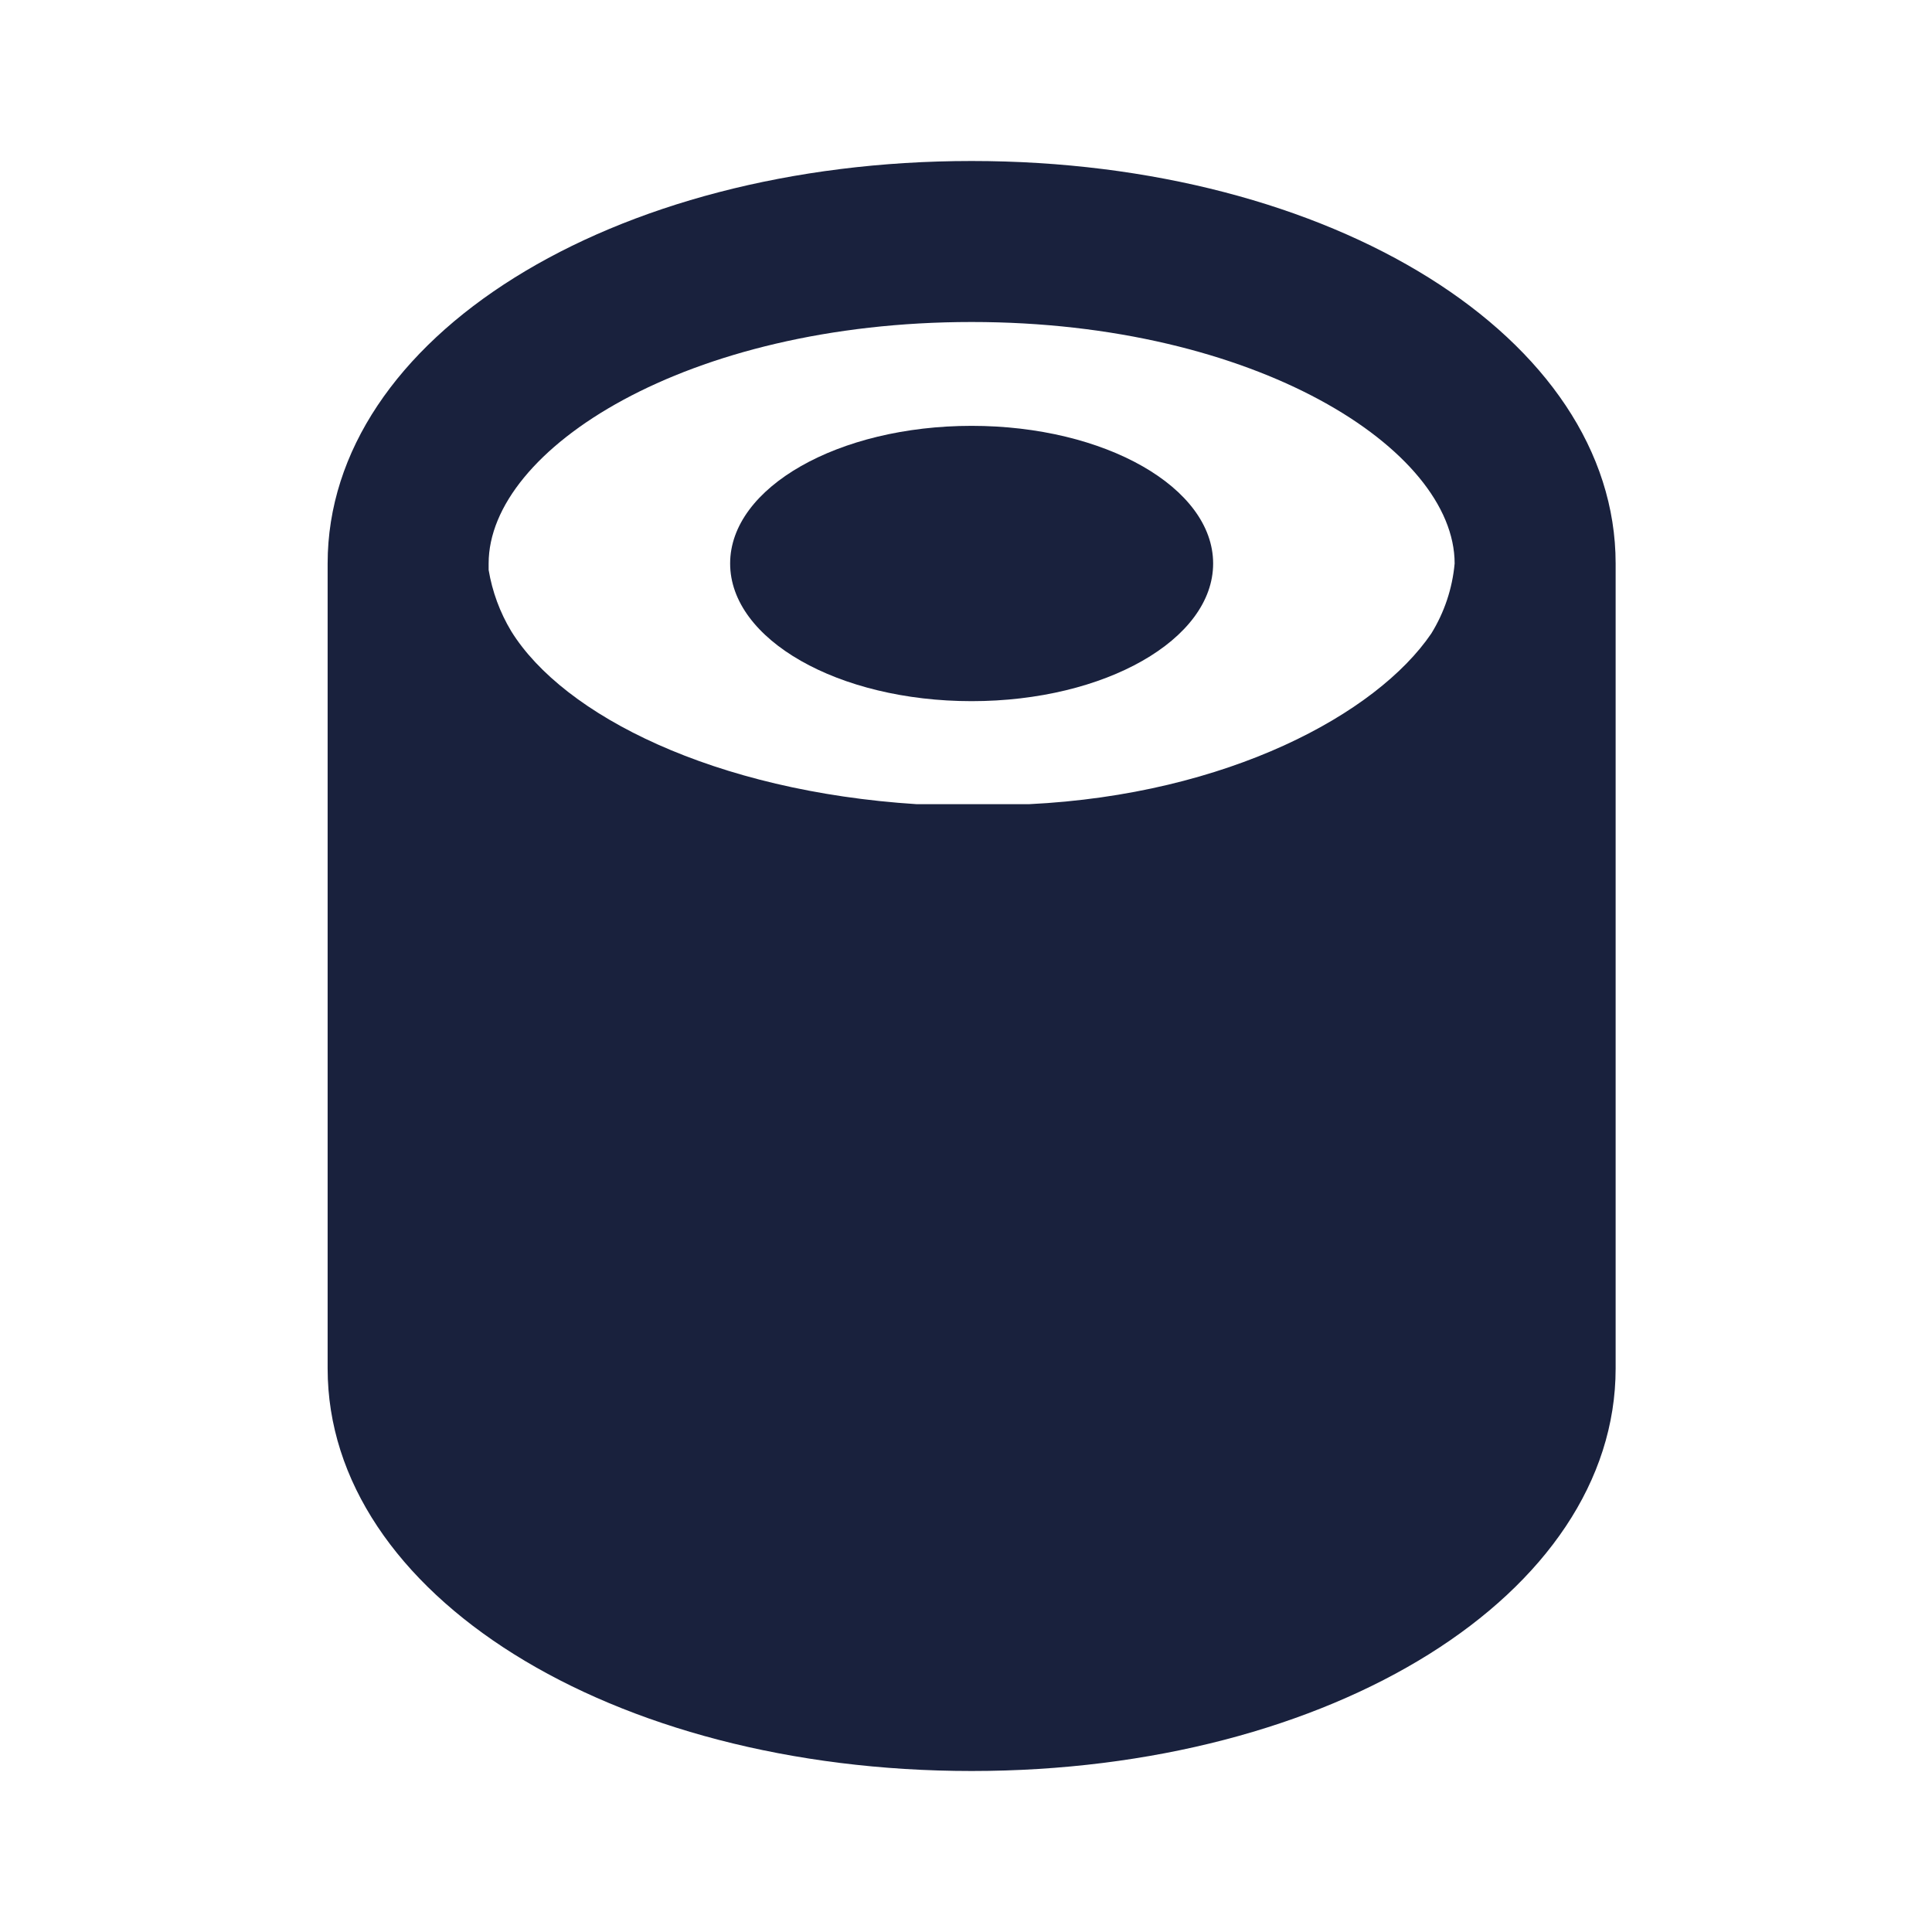
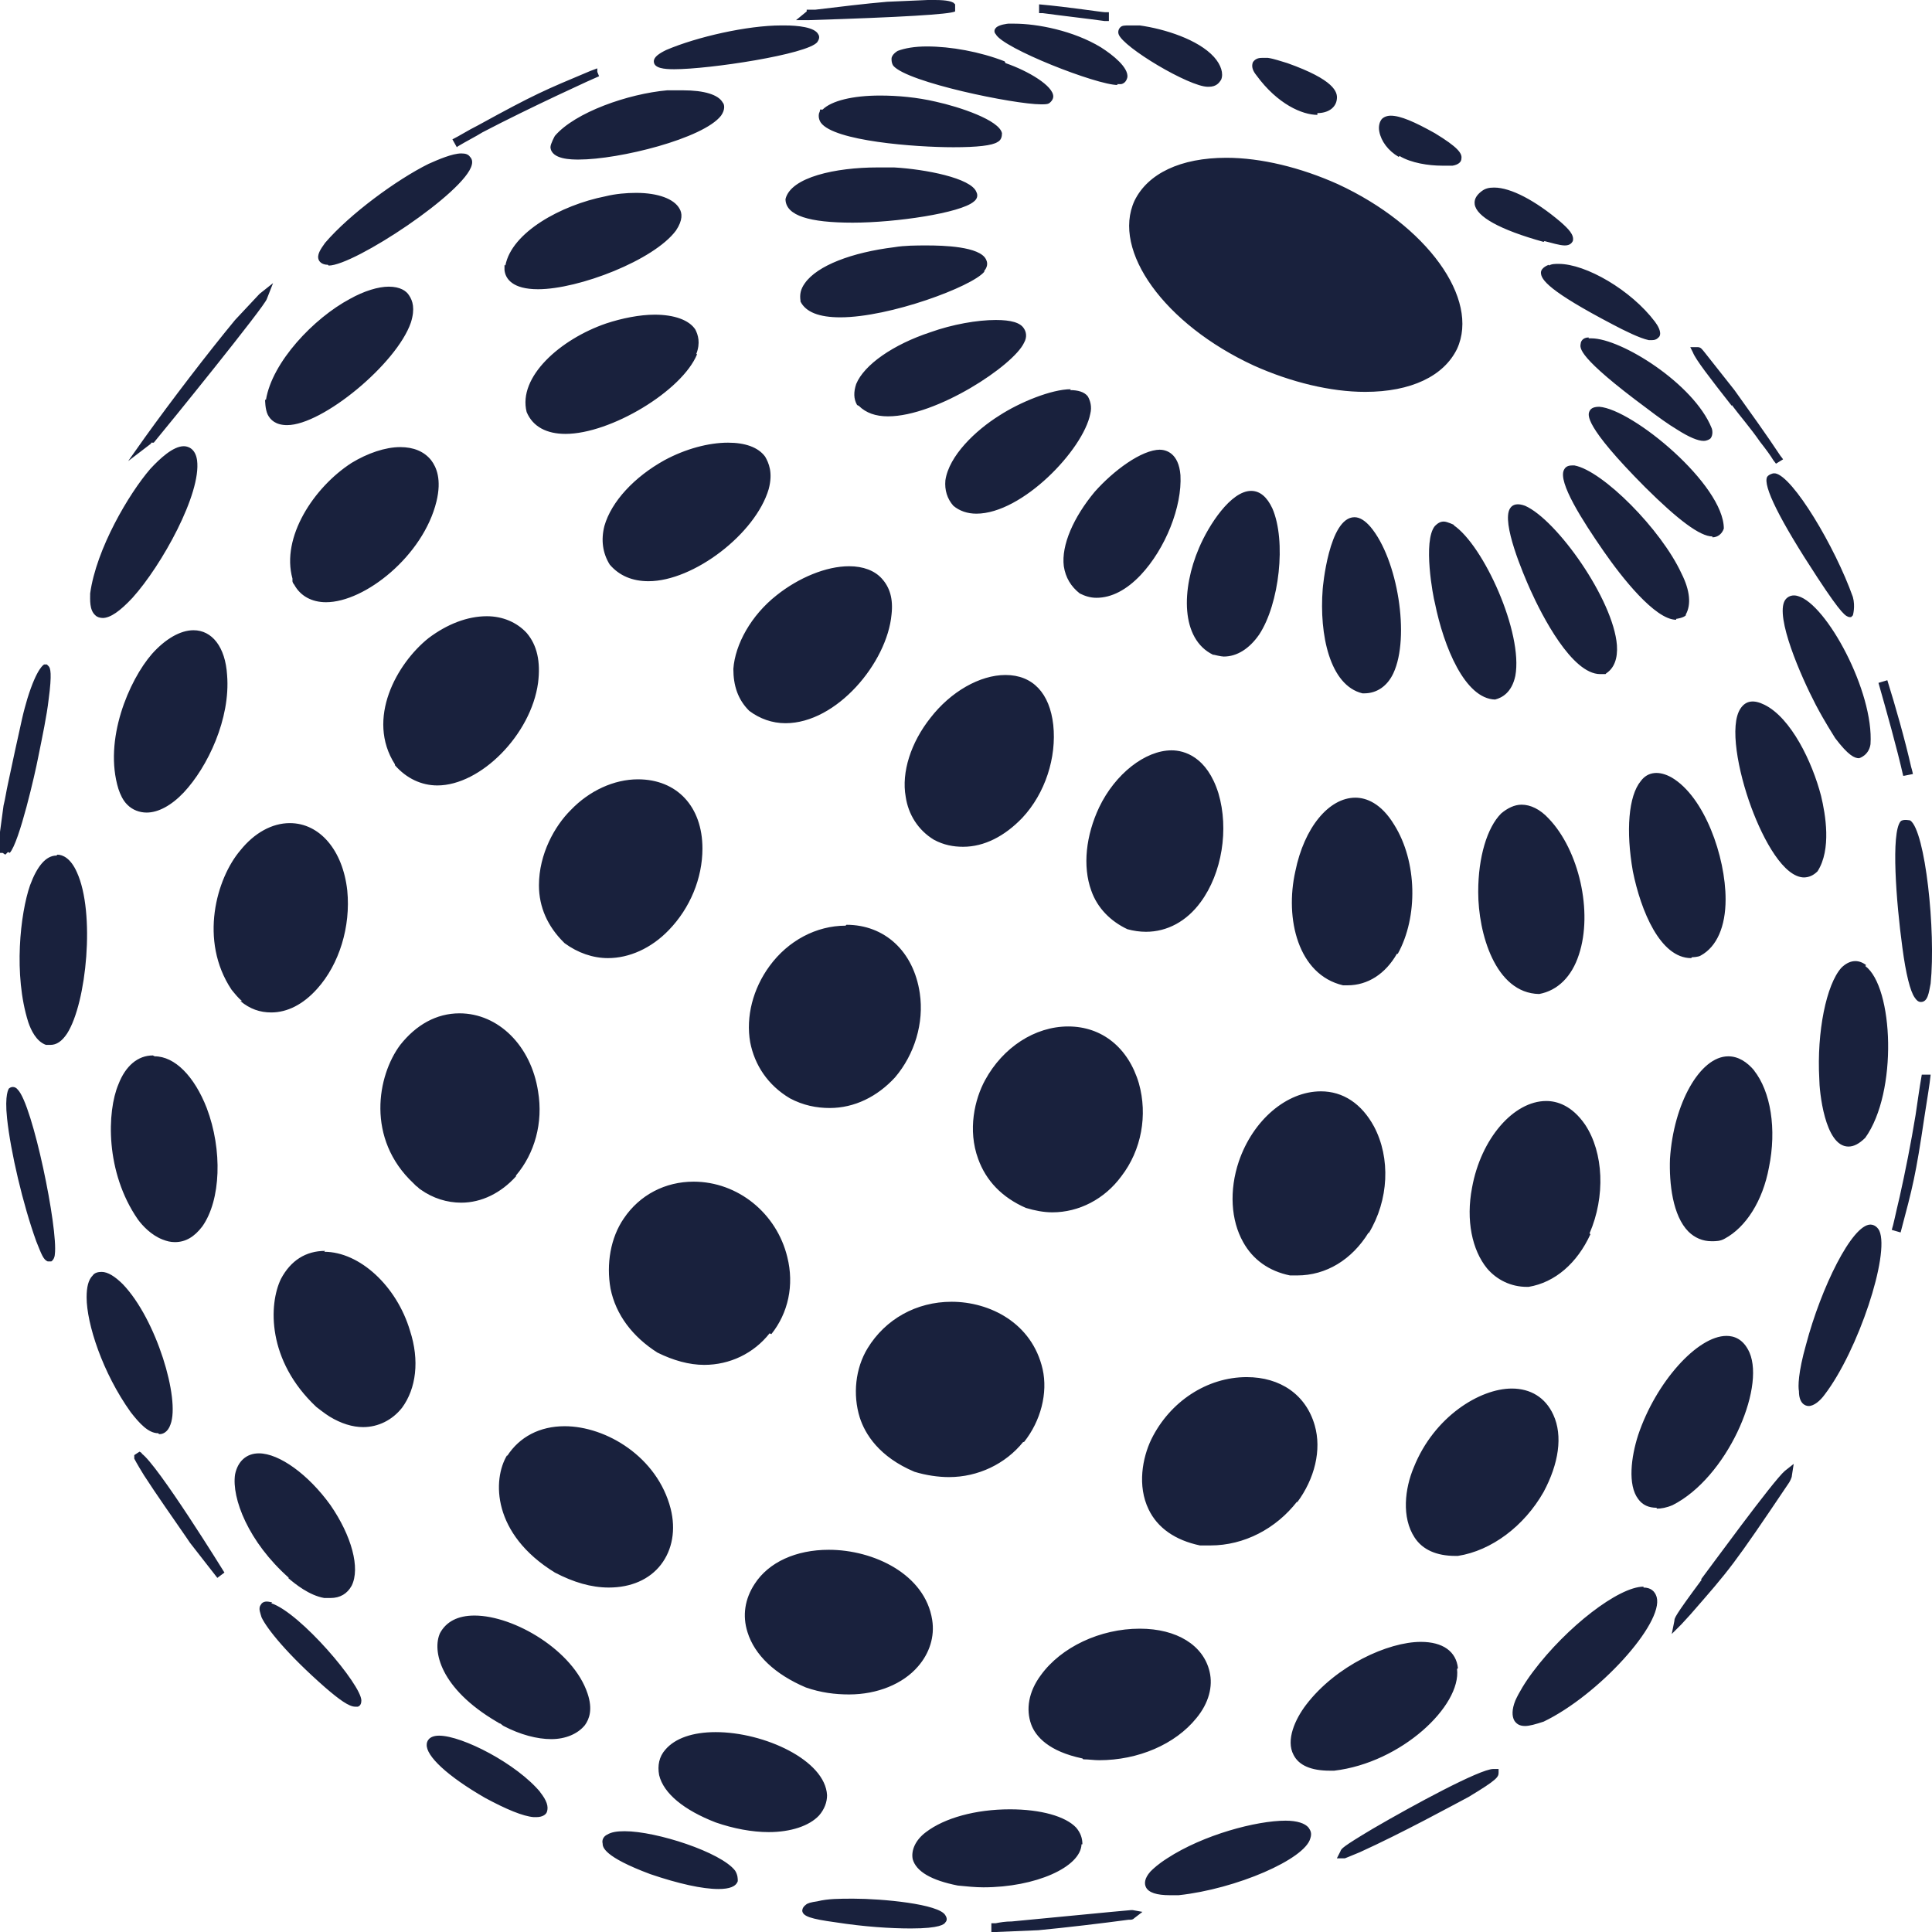
<svg xmlns="http://www.w3.org/2000/svg" width="24" height="24" viewBox="0 0 24 24" fill="none">
-   <mask id="mask0_6763_2883" style="mask-type:alpha" maskUnits="userSpaceOnUse" x="0" y="0" width="24" height="24">
-     <rect width="24" height="24" fill="#D9D9D9" />
-   </mask>
-   <g mask="url(#mask0_6763_2883)">
-     <path d="M12.07 8.71C13.727 8.71 15.07 7.944 15.07 7C15.07 6.056 13.727 5.29 12.07 5.29C10.413 5.29 9.07 6.056 9.07 7C9.07 7.944 10.413 8.71 12.07 8.71Z" fill="#19213D" />
-     <path d="M12.07 22C16.55 22 20.07 19.8 20.07 17V7C20.07 4.2 16.55 2 12.07 2C7.59 2 4.07 4.2 4.07 7V17C4.07 19.8 7.58 22 12.07 22ZM12.07 4C15.6 4 18.07 5.58 18.07 7C18.042 7.309 17.943 7.606 17.78 7.87C17.1 8.87 15.25 9.87 12.78 9.99H11.39C8.88 9.83 7 8.89 6.35 7.84C6.21 7.607 6.115 7.349 6.07 7.08V7C6.07 5.58 8.53 4 12.07 4Z" fill="#19213D" />
-   </g>
+   <path d="M6.706 22.258C6.794 22.367 6.816 22.443 6.794 22.508C6.783 22.541 6.739 22.573 6.662 22.573C6.662 22.573 6.641 22.573 6.63 22.573C6.498 22.563 6.289 22.476 6.026 22.334C5.554 22.062 5.29 21.811 5.301 21.67C5.301 21.637 5.323 21.561 5.455 21.561C5.741 21.561 6.421 21.909 6.717 22.269L6.706 22.258ZM3.381 19.906C3.381 19.906 3.337 19.895 3.315 19.895C3.271 19.895 3.249 19.916 3.238 19.938C3.205 19.982 3.238 20.047 3.249 20.091C3.315 20.232 3.567 20.548 4.039 20.962C4.215 21.114 4.336 21.201 4.412 21.201C4.423 21.201 4.434 21.201 4.445 21.201C4.478 21.191 4.489 21.158 4.489 21.125C4.489 20.929 3.732 20.036 3.37 19.916L3.381 19.906ZM1.767 18.054L1.734 18.033L1.701 18.054L1.668 18.076V18.12C1.668 18.12 1.701 18.185 1.789 18.327C1.943 18.566 2.151 18.86 2.316 19.1L2.36 19.165L2.7 19.601L2.788 19.535C2.788 19.535 1.954 18.185 1.756 18.054H1.767ZM14.049 23.728C14.049 23.728 13.907 23.739 12.568 23.869C12.491 23.869 12.425 23.88 12.37 23.891H12.315V24C12.337 24 12.348 24 12.37 24L12.897 23.978C13.237 23.946 13.698 23.891 14.017 23.848C14.06 23.848 14.071 23.848 14.093 23.826L14.192 23.75L14.071 23.728C14.071 23.728 14.071 23.728 14.06 23.728H14.049ZM10.603 23.586C10.427 23.586 10.285 23.586 10.153 23.619C10.076 23.63 10.032 23.641 10.01 23.662C9.966 23.695 9.966 23.728 9.966 23.739C9.977 23.804 10.065 23.837 10.383 23.88C10.735 23.935 11.064 23.956 11.316 23.956C11.679 23.956 11.733 23.902 11.744 23.88C11.766 23.858 11.766 23.826 11.744 23.793C11.668 23.651 10.954 23.586 10.603 23.586ZM7.76 22.748C7.661 22.748 7.595 22.759 7.541 22.791C7.497 22.813 7.475 22.857 7.486 22.9C7.486 22.944 7.497 23.064 8.078 23.281C8.43 23.401 8.726 23.466 8.924 23.466C9.066 23.466 9.143 23.434 9.165 23.368C9.165 23.336 9.165 23.292 9.132 23.238C8.957 23.009 8.155 22.748 7.76 22.748ZM5.894 20.069C5.686 20.069 5.543 20.145 5.466 20.287C5.367 20.505 5.466 20.973 6.169 21.387C6.169 21.387 6.191 21.398 6.202 21.408C6.223 21.408 6.234 21.43 6.256 21.441C6.465 21.55 6.673 21.604 6.849 21.604C7.025 21.604 7.178 21.539 7.266 21.43C7.321 21.354 7.365 21.234 7.299 21.038C7.123 20.505 6.388 20.069 5.894 20.069ZM3.578 19.601C3.666 19.677 3.842 19.819 4.028 19.851C4.05 19.851 4.083 19.851 4.105 19.851C4.226 19.851 4.314 19.797 4.368 19.699C4.478 19.481 4.368 19.078 4.105 18.697C3.831 18.316 3.468 18.054 3.216 18.054C3.062 18.054 2.953 18.152 2.92 18.316C2.876 18.61 3.084 19.154 3.589 19.601H3.578ZM1.976 17.815C1.976 17.815 1.976 17.815 1.987 17.815C2.02 17.815 2.085 17.793 2.118 17.695C2.239 17.379 1.943 16.388 1.526 15.953C1.427 15.855 1.339 15.8 1.262 15.8C1.218 15.8 1.174 15.811 1.152 15.844C1.098 15.898 1.076 15.986 1.076 16.116C1.076 16.443 1.273 17.053 1.624 17.543C1.734 17.684 1.844 17.804 1.965 17.804L1.976 17.815ZM0.11 13.524C0.11 13.524 0.055 13.59 0.088 13.895C0.132 14.309 0.285 14.962 0.45 15.419C0.516 15.583 0.538 15.648 0.593 15.67H0.615H0.637C0.67 15.648 0.681 15.604 0.681 15.583C0.724 15.267 0.406 13.72 0.22 13.535C0.187 13.492 0.132 13.492 0.099 13.535L0.11 13.524ZM18.593 21.975H18.55C18.385 21.975 17.562 22.421 17.057 22.715C16.673 22.944 16.662 22.965 16.651 22.998L16.607 23.085H16.706C16.706 23.085 16.761 23.064 16.892 23.009C17.419 22.77 18.056 22.421 18.242 22.323C18.605 22.105 18.616 22.073 18.616 22.018V21.975H18.593ZM15.97 22.617C15.608 22.617 14.95 22.791 14.499 23.085C14.379 23.162 14.324 23.216 14.291 23.249C14.214 23.336 14.214 23.401 14.236 23.445C14.269 23.51 14.368 23.543 14.532 23.543C14.565 23.543 14.598 23.543 14.642 23.543C15.356 23.466 16.212 23.096 16.278 22.835C16.299 22.77 16.278 22.737 16.256 22.704C16.212 22.65 16.113 22.617 15.97 22.617ZM13.446 22.911C13.446 22.835 13.424 22.77 13.369 22.704C13.237 22.563 12.93 22.476 12.546 22.476C12.118 22.476 11.733 22.584 11.503 22.759C11.371 22.857 11.316 22.987 11.338 23.096C11.382 23.249 11.569 23.358 11.898 23.423C12.008 23.434 12.118 23.445 12.216 23.445C12.864 23.445 13.424 23.194 13.435 22.911H13.446ZM10.274 22.301C10.252 21.866 9.494 21.517 8.891 21.517C8.605 21.517 8.386 21.593 8.265 21.735C8.188 21.822 8.166 21.931 8.188 22.051C8.243 22.279 8.496 22.486 8.891 22.639C9.11 22.715 9.341 22.759 9.549 22.759C9.824 22.759 10.054 22.682 10.175 22.552C10.241 22.476 10.274 22.388 10.274 22.301ZM6.3 18.076C6.114 18.381 6.114 19.056 6.893 19.535C7.123 19.655 7.343 19.721 7.563 19.721C7.837 19.721 8.067 19.622 8.21 19.437C8.353 19.252 8.397 19.002 8.331 18.741C8.166 18.098 7.53 17.717 7.014 17.717C6.706 17.717 6.454 17.848 6.3 18.087V18.076ZM4.039 15.539C3.798 15.539 3.611 15.659 3.49 15.887C3.337 16.203 3.315 16.9 3.929 17.477C3.929 17.477 4.039 17.564 4.094 17.597C4.237 17.684 4.379 17.728 4.511 17.728C4.698 17.728 4.873 17.641 4.994 17.488C5.17 17.249 5.214 16.9 5.093 16.53C4.928 15.975 4.467 15.55 4.028 15.55L4.039 15.539ZM1.899 13.111C1.712 13.111 1.559 13.241 1.471 13.47C1.328 13.808 1.306 14.559 1.712 15.147C1.767 15.223 1.877 15.343 2.02 15.398C2.074 15.419 2.118 15.43 2.173 15.43C2.305 15.43 2.415 15.365 2.514 15.234C2.744 14.907 2.766 14.287 2.568 13.764C2.415 13.372 2.173 13.122 1.921 13.122L1.899 13.111ZM0.702 10.628C0.571 10.628 0.461 10.759 0.373 10.998C0.252 11.347 0.165 12.109 0.351 12.697C0.384 12.795 0.45 12.937 0.571 12.98C0.593 12.98 0.604 12.98 0.626 12.98C0.702 12.98 0.768 12.937 0.834 12.838C1.076 12.457 1.185 11.336 0.955 10.835C0.878 10.661 0.779 10.617 0.713 10.617L0.702 10.628ZM0.121 10.595C0.241 10.465 0.439 9.593 0.472 9.419C0.527 9.147 0.582 8.886 0.604 8.69C0.648 8.363 0.626 8.298 0.604 8.276L0.582 8.254H0.549C0.549 8.254 0.461 8.287 0.34 8.679C0.318 8.755 0.296 8.831 0.274 8.929C0.22 9.169 0.154 9.474 0.099 9.735C0.077 9.833 0.066 9.92 0.044 10.007C0.022 10.171 0.011 10.247 0 10.334C0 10.476 0 10.519 0 10.563V10.595H0.033L0.066 10.617L0.099 10.584L0.121 10.595ZM21.14 19.622C20.8 20.08 20.8 20.102 20.8 20.134L20.767 20.298L20.887 20.178L20.997 20.058C21.491 19.492 21.524 19.459 22.227 18.414C22.227 18.414 22.26 18.359 22.26 18.327L22.282 18.185L22.172 18.272C22.029 18.392 21.228 19.492 21.129 19.622H21.14ZM20.416 19.71C20.108 19.71 19.461 20.21 19.044 20.766C18.945 20.897 18.868 21.027 18.824 21.125C18.78 21.234 18.78 21.321 18.813 21.376C18.835 21.408 18.868 21.441 18.945 21.441C19 21.441 19.076 21.419 19.175 21.387C19.856 21.06 20.668 20.167 20.58 19.84C20.558 19.764 20.503 19.721 20.416 19.721V19.71ZM18.111 20.722C18.089 20.515 17.924 20.396 17.65 20.396C17.244 20.396 16.596 20.69 16.223 21.18C16.091 21.354 15.97 21.615 16.069 21.8C16.135 21.931 16.289 21.996 16.519 21.996C16.541 21.996 16.552 21.996 16.574 21.996C17.408 21.898 18.154 21.191 18.1 20.733L18.111 20.722ZM13.457 21.855C13.523 21.855 13.588 21.866 13.654 21.866C14.137 21.866 14.598 21.67 14.862 21.343C15.015 21.158 15.07 20.951 15.026 20.766C14.95 20.439 14.62 20.232 14.159 20.232C13.665 20.232 13.182 20.461 12.93 20.809C12.776 21.016 12.743 21.234 12.809 21.419C12.864 21.572 13.029 21.757 13.446 21.844L13.457 21.855ZM10.01 20.962C10.197 21.027 10.372 21.049 10.548 21.049C10.899 21.049 11.218 20.918 11.404 20.701C11.547 20.537 11.613 20.33 11.58 20.123C11.492 19.557 10.855 19.252 10.296 19.252C9.889 19.252 9.549 19.405 9.374 19.677C9.253 19.862 9.22 20.069 9.286 20.276C9.374 20.559 9.626 20.799 10.01 20.962ZM9.582 16.573C9.791 16.312 9.868 15.964 9.78 15.615C9.648 15.071 9.165 14.679 8.616 14.679C8.265 14.679 7.947 14.842 7.749 15.136C7.584 15.376 7.53 15.702 7.584 16.007C7.65 16.334 7.859 16.606 8.166 16.802C8.364 16.9 8.561 16.955 8.748 16.955C9.066 16.955 9.363 16.813 9.56 16.563L9.582 16.573ZM6.41 14.602C6.641 14.33 6.75 13.949 6.684 13.557C6.597 12.991 6.191 12.588 5.708 12.588C5.422 12.588 5.17 12.73 4.972 12.98C4.687 13.361 4.544 14.145 5.137 14.7C5.137 14.7 5.159 14.722 5.17 14.733C5.192 14.744 5.203 14.766 5.225 14.777C5.378 14.886 5.554 14.94 5.73 14.94C5.982 14.94 6.223 14.82 6.41 14.613V14.602ZM2.986 12.436C3.106 12.534 3.227 12.577 3.37 12.577C3.567 12.577 3.765 12.479 3.94 12.283C4.215 11.978 4.358 11.51 4.314 11.063C4.259 10.563 3.973 10.225 3.6 10.225C3.381 10.225 3.161 10.345 2.986 10.563C2.689 10.911 2.47 11.684 2.876 12.294C2.92 12.348 2.964 12.403 3.007 12.436H2.986ZM2.821 8.385C2.799 8.036 2.634 7.829 2.404 7.829C2.239 7.829 2.053 7.938 1.888 8.123C1.603 8.45 1.284 9.191 1.471 9.8C1.493 9.866 1.526 9.942 1.581 9.996C1.646 10.062 1.734 10.094 1.822 10.094C1.965 10.094 2.129 10.007 2.283 9.844C2.579 9.528 2.865 8.929 2.821 8.385ZM1.273 7.677C1.372 7.677 1.493 7.59 1.646 7.426C2.009 7.024 2.503 6.131 2.448 5.717C2.426 5.564 2.327 5.543 2.283 5.543C2.151 5.543 1.987 5.695 1.866 5.826C1.603 6.131 1.196 6.817 1.12 7.372C1.12 7.448 1.109 7.579 1.185 7.644C1.207 7.666 1.24 7.677 1.284 7.677H1.273ZM1.91 5.499C2.074 5.303 3.293 3.8 3.315 3.713L3.392 3.517L3.227 3.648C3.227 3.648 3.227 3.648 3.216 3.659L2.92 3.975C2.579 4.388 2.129 4.976 1.8 5.434L1.592 5.728L1.877 5.51C1.877 5.51 1.877 5.51 1.877 5.499H1.91ZM23.796 13.851C23.741 14.189 23.665 14.57 23.599 14.864C23.544 15.093 23.522 15.212 23.5 15.278L23.61 15.31C23.763 14.733 23.796 14.613 23.906 13.873C23.939 13.655 23.972 13.47 23.983 13.35H23.873C23.84 13.535 23.818 13.71 23.796 13.851ZM23.236 15.212C23.006 15.212 22.622 15.996 22.435 16.704C22.336 17.053 22.336 17.227 22.347 17.281C22.347 17.434 22.424 17.466 22.468 17.466C22.534 17.466 22.611 17.401 22.666 17.325C23.083 16.78 23.478 15.583 23.346 15.289C23.313 15.223 23.258 15.212 23.236 15.212ZM20.58 18.741C20.635 18.741 20.701 18.73 20.778 18.697C21.447 18.359 21.93 17.259 21.733 16.802C21.656 16.628 21.535 16.595 21.447 16.595C21.085 16.595 20.569 17.172 20.35 17.826C20.262 18.098 20.218 18.447 20.35 18.621C20.405 18.697 20.481 18.73 20.58 18.73V18.741ZM18.089 19.328H18.111C18.528 19.263 18.934 18.958 19.175 18.534C19.362 18.185 19.417 17.837 19.296 17.575C19.197 17.358 19.011 17.249 18.78 17.249C18.385 17.249 17.814 17.597 17.562 18.229C17.452 18.49 17.408 18.849 17.573 19.1C17.672 19.252 17.847 19.328 18.078 19.328H18.089ZM16.113 18.664C16.332 18.37 16.42 18.011 16.332 17.706C16.223 17.325 15.904 17.107 15.487 17.107C14.993 17.107 14.532 17.412 14.302 17.88C14.192 18.109 14.126 18.457 14.269 18.751C14.379 18.98 14.598 19.133 14.906 19.198C14.906 19.198 14.993 19.198 15.037 19.198C15.454 19.198 15.85 18.991 16.113 18.653V18.664ZM12.721 17.913C12.93 17.651 13.018 17.303 12.952 17.009C12.82 16.432 12.293 16.171 11.821 16.171C11.382 16.171 10.998 16.388 10.778 16.748C10.625 16.998 10.592 17.325 10.68 17.608C10.746 17.815 10.921 18.098 11.36 18.283C11.503 18.327 11.657 18.349 11.788 18.349C12.151 18.349 12.491 18.185 12.71 17.913H12.721ZM10.504 11.499C10.142 11.499 9.791 11.684 9.56 12C9.352 12.283 9.264 12.632 9.319 12.947C9.374 13.23 9.538 13.481 9.813 13.644C9.977 13.731 10.142 13.764 10.307 13.764C10.614 13.764 10.899 13.623 11.119 13.383C11.36 13.1 11.481 12.708 11.426 12.338C11.349 11.815 10.987 11.488 10.515 11.488L10.504 11.499ZM7.014 11.717C7.178 11.837 7.365 11.902 7.552 11.902C7.815 11.902 8.089 11.782 8.309 11.553C8.572 11.281 8.726 10.911 8.726 10.541C8.726 10.018 8.408 9.681 7.925 9.681C7.628 9.681 7.321 9.822 7.091 10.062C6.893 10.258 6.695 10.606 6.695 10.998C6.695 11.27 6.805 11.51 7.003 11.706L7.014 11.717ZM4.906 9.506C5.049 9.67 5.236 9.757 5.433 9.757C5.971 9.757 6.597 9.125 6.684 8.483C6.717 8.221 6.673 8.015 6.542 7.862C6.421 7.731 6.245 7.655 6.048 7.655C5.806 7.655 5.554 7.753 5.323 7.927C4.928 8.243 4.544 8.929 4.906 9.495V9.506ZM5.356 5.717C5.269 5.608 5.137 5.554 4.972 5.554C4.786 5.554 4.566 5.63 4.368 5.75C3.897 6.054 3.49 6.675 3.633 7.187C3.633 7.187 3.633 7.209 3.633 7.22C3.633 7.23 3.644 7.252 3.655 7.263C3.732 7.405 3.875 7.481 4.05 7.481C4.533 7.481 5.258 6.904 5.422 6.229C5.488 5.956 5.422 5.804 5.356 5.717ZM3.293 4.966C3.293 4.966 3.293 5.085 3.326 5.151C3.359 5.216 3.425 5.281 3.567 5.281C4.006 5.281 4.928 4.519 5.104 4.007C5.159 3.833 5.126 3.735 5.082 3.67C5.049 3.615 4.972 3.561 4.829 3.561C4.698 3.561 4.522 3.615 4.347 3.713C3.897 3.953 3.381 4.497 3.304 4.966H3.293ZM4.083 3.299C4.401 3.299 5.784 2.385 5.861 2.047C5.872 2.004 5.861 1.971 5.839 1.949C5.817 1.917 5.784 1.906 5.73 1.906C5.62 1.906 5.444 1.982 5.323 2.036C4.928 2.232 4.347 2.657 4.039 3.016C3.984 3.093 3.929 3.169 3.962 3.234C3.973 3.256 4.006 3.289 4.072 3.289L4.083 3.299ZM5.686 1.819C5.795 1.753 5.905 1.699 5.993 1.644C6.575 1.339 7.409 0.958 7.442 0.947L7.42 0.893V0.849L7.332 0.882C6.761 1.122 6.652 1.165 5.938 1.557C5.806 1.623 5.708 1.688 5.62 1.731L5.675 1.829L5.686 1.819ZM23.654 9.637L23.763 9.615C23.763 9.615 23.752 9.561 23.741 9.528C23.665 9.191 23.544 8.766 23.445 8.45L23.335 8.483C23.434 8.831 23.566 9.299 23.642 9.637H23.654ZM23.73 10.192C23.73 10.192 23.642 10.171 23.61 10.203C23.489 10.345 23.555 11.205 23.632 11.771C23.675 12.098 23.73 12.316 23.785 12.392C23.807 12.425 23.829 12.447 23.862 12.447C23.95 12.447 23.961 12.327 23.983 12.218C24.049 11.564 23.917 10.323 23.73 10.192ZM23.182 11.989C23.083 11.913 22.973 11.924 22.874 12.022C22.688 12.229 22.567 12.817 22.6 13.405C22.6 13.546 22.666 14.243 22.962 14.243C23.028 14.243 23.094 14.21 23.171 14.134C23.577 13.568 23.522 12.261 23.171 12L23.182 11.989ZM21.799 13.307C21.7 13.187 21.59 13.122 21.469 13.122C21.118 13.122 20.789 13.71 20.745 14.396C20.734 14.7 20.778 15.103 20.975 15.3C21.052 15.376 21.151 15.419 21.261 15.419C21.316 15.419 21.37 15.419 21.425 15.387C21.689 15.245 21.897 14.918 21.974 14.505C22.073 14.025 21.996 13.557 21.788 13.296L21.799 13.307ZM19.746 15.321C19.944 14.864 19.922 14.319 19.691 13.971C19.526 13.731 19.34 13.677 19.208 13.677C18.802 13.677 18.396 14.145 18.286 14.755C18.209 15.158 18.286 15.528 18.473 15.757C18.593 15.898 18.769 15.986 18.967 15.986H18.989C19.318 15.931 19.592 15.691 19.757 15.332L19.746 15.321ZM17.002 15.321C17.254 14.907 17.276 14.385 17.068 13.993C16.914 13.71 16.684 13.557 16.409 13.557C15.981 13.557 15.564 13.916 15.389 14.428C15.268 14.788 15.29 15.158 15.443 15.43C15.564 15.648 15.762 15.79 16.025 15.844C16.025 15.844 16.091 15.844 16.113 15.844C16.475 15.844 16.794 15.648 17.002 15.31V15.321ZM12.743 15.005C12.853 15.038 12.963 15.06 13.073 15.06C13.402 15.06 13.72 14.897 13.929 14.613C14.181 14.287 14.258 13.851 14.148 13.459C14.017 13.013 13.687 12.751 13.27 12.751C12.853 12.751 12.458 13.013 12.238 13.416C12.107 13.655 12.019 14.036 12.151 14.396C12.249 14.668 12.447 14.875 12.743 15.005ZM11.602 10.432C11.723 10.497 11.843 10.519 11.964 10.519C12.227 10.519 12.48 10.388 12.699 10.16C12.985 9.855 13.127 9.408 13.084 9.005C13.04 8.613 12.831 8.385 12.491 8.385C12.172 8.385 11.81 8.592 11.558 8.918C11.316 9.223 11.196 9.593 11.251 9.898C11.283 10.116 11.404 10.312 11.602 10.432ZM9.11 8.309C9.11 8.515 9.165 8.69 9.308 8.831C9.439 8.929 9.593 8.984 9.758 8.984C10.394 8.984 11.02 8.232 11.075 7.633C11.097 7.437 11.053 7.296 10.954 7.187C10.866 7.089 10.724 7.034 10.548 7.034C10.263 7.034 9.922 7.176 9.648 7.394C9.33 7.644 9.132 8.004 9.11 8.309ZM9.044 5.499C8.803 5.499 8.517 5.575 8.254 5.717C7.881 5.924 7.595 6.229 7.508 6.534C7.464 6.708 7.486 6.871 7.574 7.013C7.694 7.154 7.859 7.22 8.056 7.22C8.616 7.22 9.385 6.632 9.549 6.076C9.604 5.869 9.549 5.75 9.505 5.673C9.418 5.554 9.253 5.499 9.044 5.499ZM8.649 4.399C8.704 4.258 8.671 4.16 8.638 4.094C8.561 3.975 8.375 3.909 8.133 3.909C7.947 3.909 7.727 3.953 7.53 4.018C6.959 4.214 6.432 4.682 6.542 5.118C6.619 5.303 6.794 5.39 7.025 5.39C7.584 5.39 8.474 4.857 8.66 4.399H8.649ZM6.267 3.289V3.299C6.267 3.299 6.267 3.31 6.267 3.321C6.267 3.332 6.267 3.343 6.267 3.354C6.278 3.463 6.366 3.593 6.684 3.593C7.189 3.593 8.122 3.234 8.397 2.864C8.485 2.733 8.474 2.646 8.441 2.592C8.375 2.472 8.177 2.396 7.903 2.396C7.782 2.396 7.65 2.407 7.519 2.439C6.97 2.548 6.355 2.886 6.278 3.299L6.267 3.289ZM8.474 1.122C8.419 1.122 8.353 1.122 8.287 1.122C7.804 1.165 7.145 1.394 6.893 1.688C6.893 1.688 6.838 1.786 6.838 1.829C6.849 1.982 7.102 1.982 7.189 1.982C7.694 1.982 8.737 1.721 8.957 1.437C9.011 1.361 9 1.296 8.978 1.274C8.924 1.176 8.748 1.122 8.485 1.122H8.474ZM8.375 0.86C8.814 0.86 10.032 0.675 10.153 0.523C10.175 0.49 10.186 0.457 10.164 0.425C10.12 0.338 9.911 0.316 9.747 0.316C9.736 0.316 9.714 0.316 9.703 0.316C9.286 0.316 8.66 0.457 8.276 0.621C8.188 0.664 8.122 0.708 8.122 0.762C8.122 0.849 8.254 0.86 8.375 0.86ZM11.865 0.142V0.098V0.054L11.843 0.033C11.821 0.022 11.777 0 11.613 0H11.602C11.602 0 11.547 0 11.525 0L11.02 0.022C10.757 0.044 10.405 0.087 10.131 0.12H10.021V0.142L9.889 0.25H10.054C11.196 0.214 11.799 0.178 11.865 0.142ZM13.72 0.261H13.742C13.742 0.261 13.764 0.261 13.775 0.261V0.152C13.775 0.152 13.753 0.152 13.731 0.152C13.687 0.152 13.281 0.087 12.908 0.054V0.163H12.952C13.193 0.196 13.49 0.229 13.72 0.261ZM21.513 5.031C21.601 5.151 21.744 5.314 21.864 5.488C21.941 5.586 21.996 5.662 22.029 5.717L22.062 5.76L22.15 5.706C22.15 5.706 22.128 5.673 22.117 5.662C21.952 5.412 21.733 5.107 21.546 4.846L21.184 4.388C21.14 4.334 21.129 4.312 21.085 4.312H20.997L21.03 4.378C21.063 4.465 21.239 4.693 21.513 5.042V5.031ZM22.029 5.88C22.029 5.88 21.974 5.891 21.952 5.924C21.897 6.033 22.106 6.457 22.578 7.176C22.885 7.644 22.929 7.655 22.973 7.666H22.995L23.017 7.644C23.017 7.644 23.05 7.535 23.017 7.416C22.797 6.795 22.27 5.913 22.051 5.88C22.051 5.88 22.04 5.88 22.029 5.88ZM23.094 9.419C23.094 9.419 23.215 9.387 23.236 9.245C23.28 8.592 22.688 7.503 22.336 7.405C22.27 7.383 22.205 7.405 22.172 7.459C22.051 7.666 22.369 8.396 22.556 8.755C22.677 8.984 22.765 9.114 22.797 9.169C22.962 9.387 23.039 9.419 23.094 9.419ZM22.402 10.9C22.468 10.9 22.523 10.878 22.578 10.824C22.753 10.552 22.677 10.116 22.622 9.887C22.512 9.463 22.249 8.918 21.919 8.755C21.788 8.69 21.689 8.701 21.623 8.799C21.48 9.005 21.59 9.583 21.755 10.029C21.908 10.443 22.161 10.9 22.413 10.9H22.402ZM21.019 11.891C21.019 11.891 21.096 11.891 21.129 11.869C21.327 11.76 21.436 11.51 21.436 11.172C21.436 10.639 21.173 9.898 20.767 9.659C20.613 9.572 20.471 9.583 20.383 9.702C20.229 9.887 20.196 10.323 20.284 10.824C20.383 11.314 20.624 11.902 21.008 11.902L21.019 11.891ZM18.363 11.085C18.363 11.586 18.572 12.338 19.12 12.348C19.351 12.305 19.526 12.131 19.614 11.858C19.79 11.325 19.614 10.563 19.241 10.171C19.131 10.051 19.011 9.996 18.901 9.996C18.813 9.996 18.725 10.04 18.648 10.105C18.473 10.28 18.363 10.65 18.363 11.074V11.085ZM17.364 11.848C17.617 11.39 17.606 10.704 17.32 10.247C17.156 9.975 16.969 9.909 16.837 9.909C16.508 9.909 16.201 10.28 16.091 10.824C15.959 11.412 16.124 12.109 16.684 12.24C16.684 12.24 16.717 12.24 16.739 12.24C16.991 12.24 17.21 12.098 17.353 11.848H17.364ZM13.654 10.029C13.49 10.377 13.446 10.759 13.556 11.063C13.632 11.281 13.797 11.445 14.005 11.543C14.082 11.564 14.159 11.575 14.236 11.575C14.499 11.575 14.741 11.445 14.916 11.205C15.18 10.846 15.268 10.301 15.136 9.855C14.993 9.397 14.708 9.321 14.554 9.321C14.225 9.321 13.852 9.615 13.654 10.029ZM14.412 5.586C14.181 5.586 13.83 5.848 13.599 6.109C13.336 6.425 13.182 6.773 13.215 7.034C13.237 7.176 13.303 7.285 13.413 7.372C13.479 7.405 13.544 7.426 13.621 7.426C13.808 7.426 13.995 7.328 14.17 7.143C14.477 6.817 14.686 6.294 14.664 5.902C14.642 5.63 14.489 5.586 14.401 5.586H14.412ZM13.303 4.835C13.062 4.835 12.666 4.998 12.414 5.162C12.118 5.347 11.788 5.662 11.744 5.967C11.733 6.087 11.766 6.196 11.843 6.283C11.92 6.348 12.019 6.381 12.129 6.381C12.699 6.381 13.457 5.586 13.544 5.14C13.566 5.053 13.544 4.976 13.512 4.922C13.468 4.868 13.391 4.846 13.292 4.846L13.303 4.835ZM10.669 5.042C10.757 5.129 10.877 5.172 11.031 5.172C11.635 5.172 12.59 4.541 12.721 4.258C12.765 4.181 12.743 4.116 12.721 4.083C12.677 4.007 12.557 3.975 12.37 3.975C12.14 3.975 11.832 4.029 11.558 4.127C11.097 4.279 10.735 4.53 10.636 4.77C10.603 4.868 10.603 4.955 10.647 5.031L10.669 5.042ZM12.227 3.365C12.282 3.299 12.26 3.245 12.249 3.223C12.172 3.06 11.711 3.049 11.514 3.049C11.382 3.049 11.239 3.049 11.108 3.071C10.581 3.136 10.153 3.299 9.999 3.517C9.944 3.593 9.933 3.659 9.944 3.735V3.746C10.01 3.877 10.175 3.942 10.438 3.942C11.053 3.942 12.074 3.561 12.227 3.376V3.365ZM9.758 2.461V2.483C9.769 2.679 10.054 2.766 10.592 2.766C11.13 2.766 11.931 2.646 12.096 2.505C12.14 2.472 12.151 2.428 12.129 2.385C12.063 2.211 11.492 2.102 11.108 2.08C11.042 2.08 10.965 2.08 10.899 2.08C10.383 2.08 9.824 2.2 9.758 2.472V2.461ZM10.186 1.361V1.372C10.186 1.372 10.186 1.383 10.175 1.405C10.164 1.448 10.175 1.492 10.197 1.524C10.361 1.753 11.371 1.829 11.843 1.829C12.14 1.829 12.326 1.808 12.392 1.764C12.436 1.742 12.447 1.699 12.447 1.655C12.414 1.492 11.92 1.328 11.624 1.263C11.393 1.209 11.152 1.187 10.932 1.187C10.592 1.187 10.329 1.252 10.219 1.361H10.186ZM12.48 0.762C12.172 0.642 11.81 0.577 11.514 0.577C11.36 0.577 11.239 0.599 11.152 0.632C11.152 0.632 11.075 0.675 11.075 0.73C11.075 0.751 11.075 0.784 11.097 0.817C11.273 1.024 12.601 1.296 12.93 1.296C12.974 1.296 13.007 1.296 13.029 1.285C13.062 1.263 13.084 1.23 13.084 1.198C13.084 1.067 12.776 0.882 12.491 0.784L12.48 0.762ZM13.874 1.045C13.874 1.045 13.918 1.045 13.929 1.045C13.973 1.034 13.995 1.002 14.005 0.958C14.017 0.838 13.83 0.686 13.676 0.588C13.336 0.381 12.886 0.294 12.601 0.294C12.568 0.294 12.546 0.294 12.524 0.294C12.524 0.294 12.403 0.305 12.37 0.348C12.348 0.37 12.348 0.403 12.37 0.425C12.458 0.599 13.621 1.056 13.885 1.056L13.874 1.045ZM15.015 1.078C15.114 1.078 15.147 1.024 15.169 0.991C15.202 0.915 15.169 0.806 15.081 0.708C14.884 0.49 14.466 0.359 14.159 0.316C14.115 0.316 14.071 0.316 14.027 0.316C13.973 0.316 13.94 0.316 13.918 0.338C13.896 0.359 13.885 0.392 13.896 0.425C13.951 0.588 14.774 1.078 15.004 1.078H15.015ZM16.365 1.405C16.497 1.405 16.596 1.339 16.607 1.23C16.618 1.143 16.574 0.991 15.992 0.784C15.915 0.762 15.828 0.73 15.751 0.719C15.718 0.719 15.696 0.719 15.674 0.719C15.619 0.719 15.586 0.74 15.564 0.773C15.542 0.828 15.564 0.882 15.608 0.936C15.871 1.296 16.179 1.427 16.365 1.427V1.405ZM17.386 1.938C17.529 2.025 17.748 2.058 17.913 2.058C17.957 2.058 17.99 2.058 18.012 2.058C18.023 2.058 18.034 2.058 18.045 2.058C18.111 2.047 18.154 2.015 18.154 1.971C18.166 1.906 18.111 1.829 17.825 1.655C17.573 1.514 17.397 1.437 17.276 1.437C17.21 1.437 17.167 1.47 17.156 1.492C17.134 1.524 17.123 1.579 17.134 1.633C17.156 1.753 17.244 1.873 17.375 1.949L17.386 1.938ZM19.186 2.995C19.274 3.016 19.373 3.049 19.439 3.049C19.505 3.049 19.526 3.016 19.538 2.995C19.559 2.918 19.483 2.842 19.384 2.755C19.076 2.494 18.769 2.33 18.561 2.33C18.495 2.33 18.451 2.341 18.407 2.374C18.363 2.407 18.308 2.461 18.319 2.537C18.341 2.69 18.627 2.853 19.175 3.005L19.186 2.995ZM19.241 3.289C19.241 3.289 19.142 3.321 19.142 3.387C19.142 3.474 19.241 3.615 20.031 4.029C20.174 4.105 20.372 4.203 20.481 4.225C20.503 4.225 20.514 4.225 20.525 4.225C20.58 4.225 20.602 4.192 20.613 4.181C20.646 4.127 20.591 4.04 20.558 3.996C20.262 3.604 19.702 3.278 19.362 3.278C19.318 3.278 19.274 3.278 19.241 3.299V3.289ZM19.735 4.192C19.658 4.192 19.636 4.247 19.636 4.269C19.625 4.323 19.592 4.432 20.459 5.074C20.602 5.183 20.723 5.27 20.833 5.336C20.986 5.434 21.096 5.477 21.162 5.477C21.206 5.477 21.239 5.456 21.25 5.445C21.283 5.401 21.272 5.336 21.261 5.314C21.041 4.77 20.141 4.203 19.768 4.203C19.757 4.203 19.746 4.203 19.735 4.203V4.192ZM21.272 6.675C21.338 6.675 21.392 6.632 21.414 6.566C21.414 6.022 20.284 5.085 19.867 5.053C19.779 5.053 19.757 5.085 19.746 5.107C19.724 5.151 19.669 5.281 20.438 6.054C20.844 6.457 21.118 6.664 21.272 6.664V6.675ZM20.822 7.688C20.822 7.688 20.91 7.677 20.942 7.644V7.633C21.008 7.514 20.997 7.339 20.887 7.122C20.635 6.577 19.911 5.848 19.559 5.782C19.549 5.782 19.538 5.782 19.526 5.782C19.461 5.782 19.439 5.815 19.428 5.837C19.351 5.989 19.658 6.468 19.922 6.849C20.141 7.165 20.558 7.699 20.822 7.699V7.688ZM19.955 8.363C20.053 8.298 20.097 8.178 20.086 8.015C20.042 7.448 19.34 6.457 18.945 6.283C18.857 6.25 18.791 6.261 18.758 6.316C18.648 6.49 18.923 7.132 19.011 7.328C19.153 7.644 19.526 8.374 19.878 8.374C19.9 8.374 19.922 8.374 19.944 8.374L19.955 8.363ZM18.067 6.523C18.067 6.523 17.979 6.479 17.935 6.479C17.891 6.479 17.858 6.501 17.825 6.534C17.672 6.719 17.803 7.416 17.825 7.492C17.935 8.036 18.198 8.679 18.572 8.69C18.659 8.668 18.78 8.603 18.824 8.396C18.923 7.862 18.429 6.773 18.056 6.523H18.067ZM16.925 8.613C16.925 8.613 16.936 8.613 16.947 8.613C17.101 8.613 17.233 8.526 17.309 8.363C17.518 7.917 17.364 6.947 17.024 6.544C16.958 6.468 16.892 6.425 16.826 6.425C16.508 6.425 16.431 7.307 16.431 7.318C16.387 7.884 16.519 8.515 16.925 8.613ZM15.081 8.134C15.081 8.134 15.169 8.156 15.202 8.156C15.367 8.156 15.52 8.058 15.641 7.884C15.893 7.503 15.981 6.719 15.806 6.316C15.74 6.174 15.652 6.098 15.542 6.098C15.29 6.098 15.015 6.523 14.895 6.806C14.675 7.318 14.664 7.938 15.07 8.134H15.081ZM14.093 2.494C13.808 3.114 14.466 4.029 15.575 4.541C16.036 4.748 16.53 4.868 16.958 4.868C17.529 4.868 17.935 4.672 18.1 4.334C18.385 3.713 17.726 2.799 16.618 2.287C16.157 2.08 15.663 1.96 15.235 1.96C14.664 1.96 14.258 2.156 14.093 2.494Z" fill="#19213D" />
</svg>
